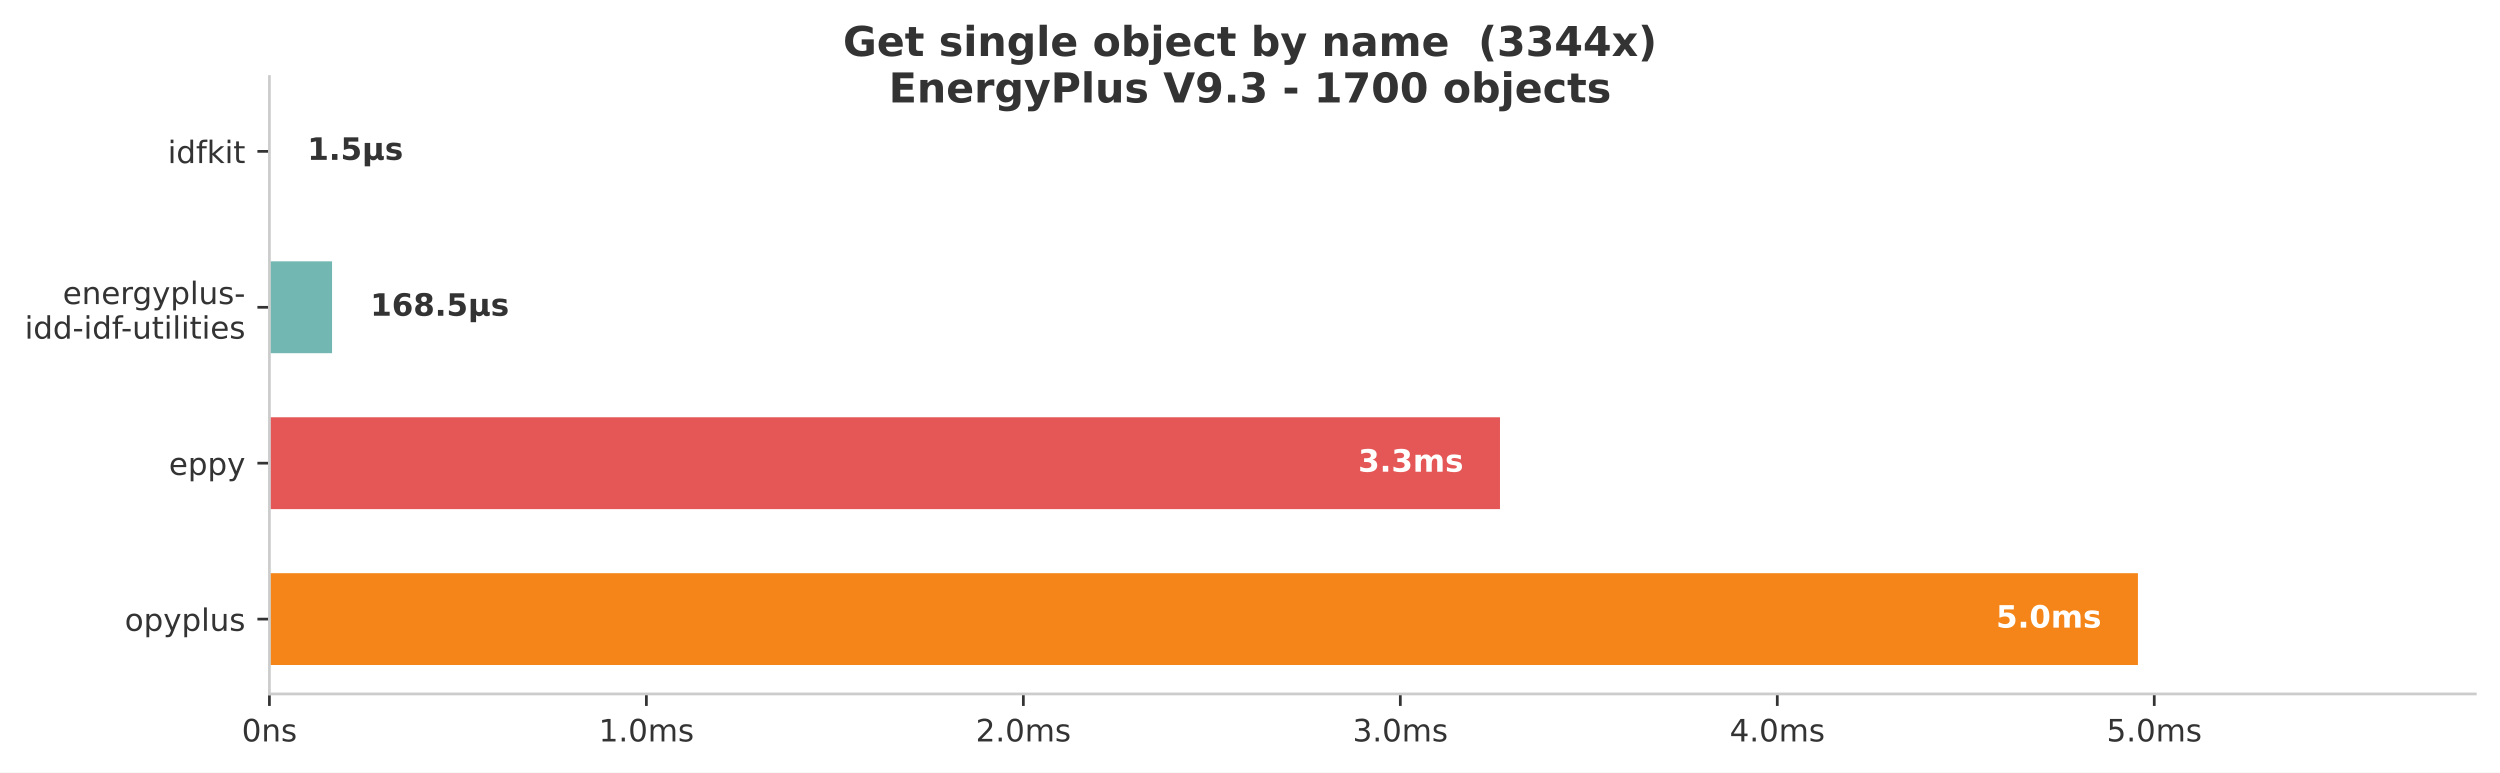
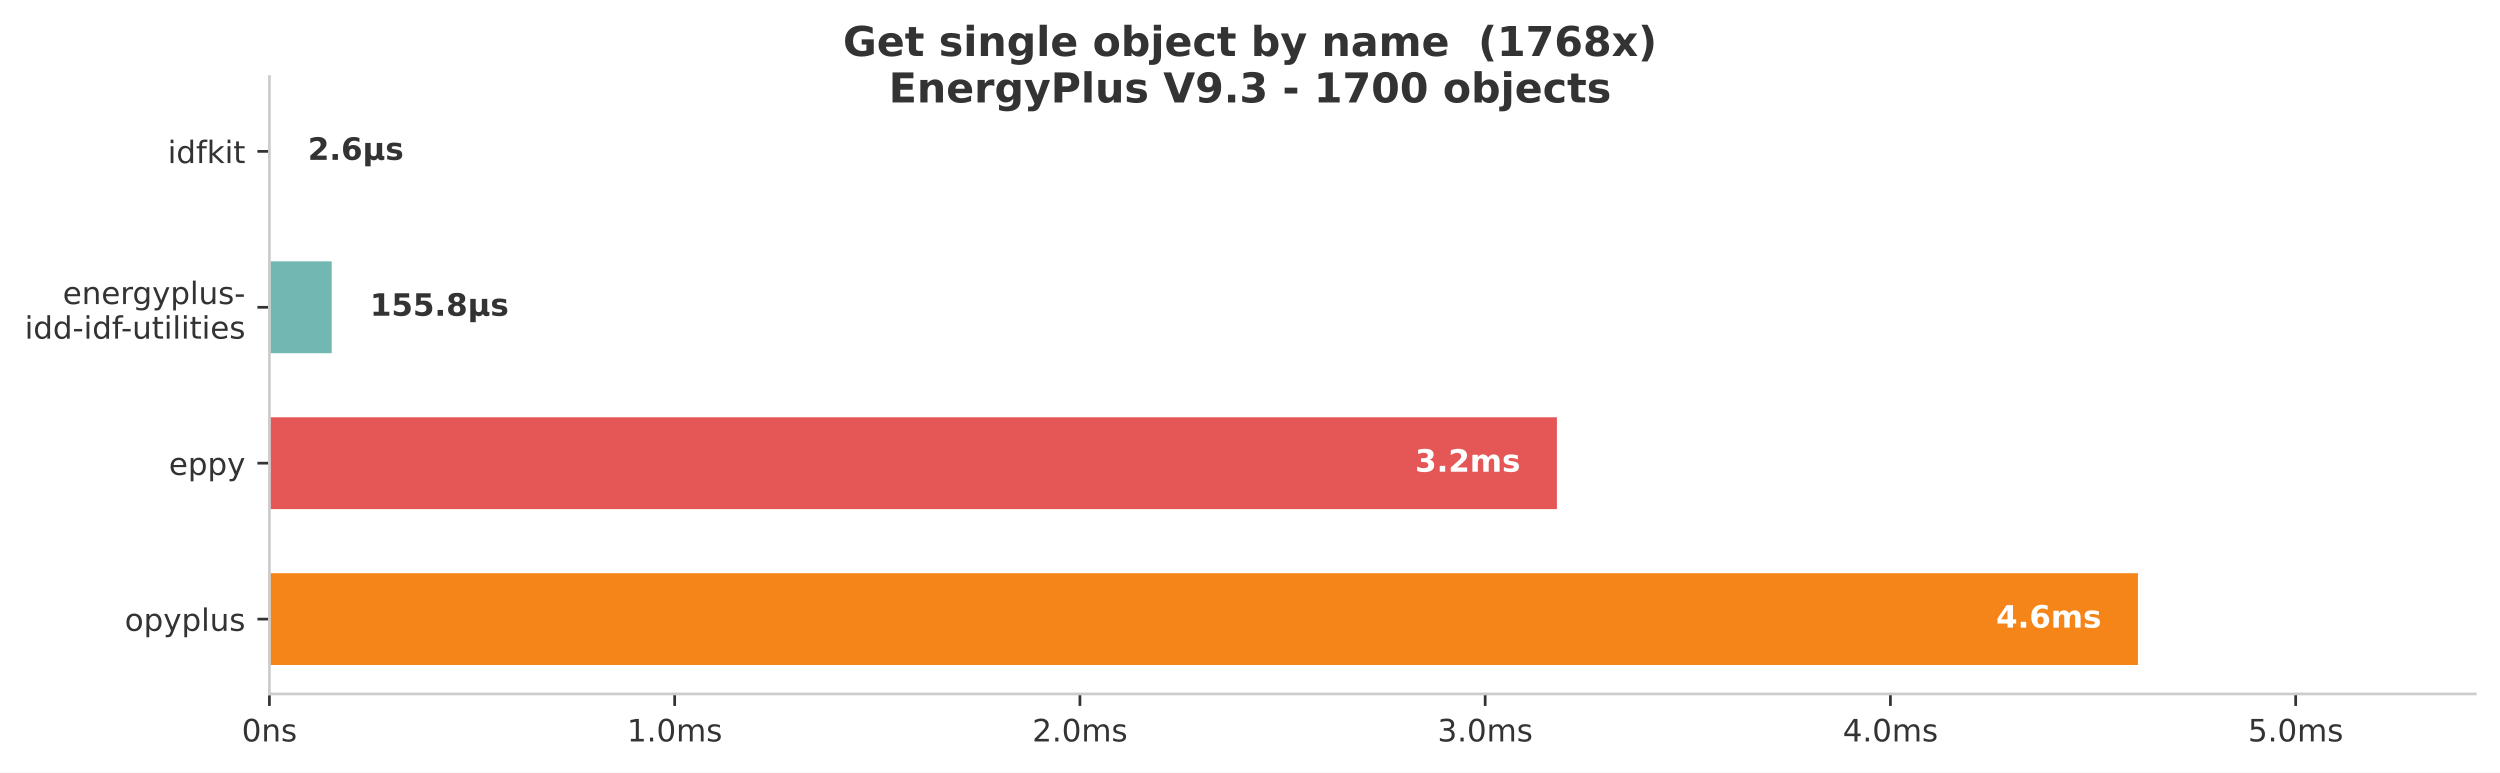
<svg xmlns="http://www.w3.org/2000/svg" xmlns:xlink="http://www.w3.org/1999/xlink" width="728.4pt" height="225.096pt" viewBox="0 0 728.4 225.096" version="1.1">
  <defs>
    <style type="text/css">*{stroke-linejoin: round; stroke-linecap: butt}</style>
  </defs>
  <g id="figure_1">
    <g id="patch_1">
      <path d="M 0 225.096 L 728.4 225.096 L 728.4 0 L 0 0 z " style="fill: #ffffff" />
    </g>
    <g id="axes_1">
      <g id="patch_2">
        <path d="M 78.497 202.185 L 721.2 202.185 L 721.2 22.296 L 78.497 22.296 z " style="fill: #ffffff" />
      </g>
      <g id="patch_3">
-         <path d="M 78.497 30.473 L 78.659 30.473 L 78.659 57.729 L 78.497 57.729 z " clip-path="url(#pf07f9a213c)" style="fill: #4c78a8; stroke: #ffffff; stroke-width: 0.5; stroke-linejoin: miter" />
+         <path d="M 78.497 30.473 L 78.805 30.473 L 78.805 57.729 L 78.497 57.729 z " clip-path="url(#pe0afb7c780)" style="fill: #4c78a8; stroke: #ffffff; stroke-width: 0.5; stroke-linejoin: miter" />
      </g>
      <g id="patch_4">
-         <path d="M 78.497 75.9 L 96.998 75.9 L 96.998 103.156 L 78.497 103.156 z " clip-path="url(#pf07f9a213c)" style="fill: #72b7b2; stroke: #ffffff; stroke-width: 0.5; stroke-linejoin: miter" />
+         <path d="M 78.497 75.9 L 96.896 75.9 L 96.896 103.156 L 78.497 103.156 z " clip-path="url(#pe0afb7c780)" style="fill: #72b7b2; stroke: #ffffff; stroke-width: 0.5; stroke-linejoin: miter" />
      </g>
      <g id="patch_5">
-         <path d="M 78.497 121.326 L 437.286 121.326 L 437.286 148.582 L 78.497 148.582 z " clip-path="url(#pf07f9a213c)" style="fill: #e45756; stroke: #ffffff; stroke-width: 0.5; stroke-linejoin: miter" />
+         <path d="M 78.497 121.326 L 453.876 121.326 L 453.876 148.582 L 78.497 148.582 z " clip-path="url(#pe0afb7c780)" style="fill: #e45756; stroke: #ffffff; stroke-width: 0.5; stroke-linejoin: miter" />
      </g>
      <g id="patch_6">
-         <path d="M 78.497 166.753 L 623.16 166.753 L 623.16 194.009 L 78.497 194.009 z " clip-path="url(#pf07f9a213c)" style="fill: #f58518; stroke: #ffffff; stroke-width: 0.5; stroke-linejoin: miter" />
+         <path d="M 78.497 166.753 L 623.16 166.753 L 623.16 194.009 L 78.497 194.009 z " clip-path="url(#pe0afb7c780)" style="fill: #f58518; stroke: #ffffff; stroke-width: 0.5; stroke-linejoin: miter" />
      </g>
      <g id="matplotlib.axis_1">
        <g id="xtick_1">
          <g id="line2d_1">
            <defs>
-               <path id="me1eda5e0d3" d="M 0 0 L 0 3.5 " style="stroke: #333333; stroke-width: 0.8" />
+               <path id="m27e5d0f680" d="M 0 0 L 0 3.5 " style="stroke: #333333; stroke-width: 0.8" />
            </defs>
            <g>
-               <use xlink:href="#me1eda5e0d3" x="78.497" y="202.185" style="fill: #333333; stroke: #333333; stroke-width: 0.8" />
+               <use xlink:href="#m27e5d0f680" x="78.497" y="202.185" style="fill: #333333; stroke: #333333; stroke-width: 0.8" />
            </g>
          </g>
          <g id="text_1">
            <g style="fill: #333333" transform="translate(70.43734 216.024) scale(0.09 -0.09)">
              <defs>
                <path id="DejaVuSans-30" d="M 2034 4250 Q 1547 4250 1301 3770 Q 1056 3291 1056 2328 Q 1056 1369 1301 889 Q 1547 409 2034 409 Q 2525 409 2770 889 Q 3016 1369 3016 2328 Q 3016 3291 2770 3770 Q 2525 4250 2034 4250 z M 2034 4750 Q 2819 4750 3233 4129 Q 3647 3509 3647 2328 Q 3647 1150 3233 529 Q 2819 -91 2034 -91 Q 1250 -91 836 529 Q 422 1150 422 2328 Q 422 3509 836 4129 Q 1250 4750 2034 4750 z " transform="scale(0.015625)" />
                <path id="DejaVuSans-6e" d="M 3513 2113 L 3513 0 L 2938 0 L 2938 2094 Q 2938 2591 2744 2837 Q 2550 3084 2163 3084 Q 1697 3084 1428 2787 Q 1159 2491 1159 1978 L 1159 0 L 581 0 L 581 3500 L 1159 3500 L 1159 2956 Q 1366 3272 1645 3428 Q 1925 3584 2291 3584 Q 2894 3584 3203 3211 Q 3513 2838 3513 2113 z " transform="scale(0.015625)" />
                <path id="DejaVuSans-73" d="M 2834 3397 L 2834 2853 Q 2591 2978 2328 3040 Q 2066 3103 1784 3103 Q 1356 3103 1142 2972 Q 928 2841 928 2578 Q 928 2378 1081 2264 Q 1234 2150 1697 2047 L 1894 2003 Q 2506 1872 2764 1633 Q 3022 1394 3022 966 Q 3022 478 2636 193 Q 2250 -91 1575 -91 Q 1294 -91 989 -36 Q 684 19 347 128 L 347 722 Q 666 556 975 473 Q 1284 391 1588 391 Q 1994 391 2212 530 Q 2431 669 2431 922 Q 2431 1156 2273 1281 Q 2116 1406 1581 1522 L 1381 1569 Q 847 1681 609 1914 Q 372 2147 372 2553 Q 372 3047 722 3315 Q 1072 3584 1716 3584 Q 2034 3584 2315 3537 Q 2597 3491 2834 3397 z " transform="scale(0.015625)" />
              </defs>
              <use xlink:href="#DejaVuSans-30" />
              <use xlink:href="#DejaVuSans-6e" transform="translate(63.62305 0)" />
              <use xlink:href="#DejaVuSans-73" transform="translate(127.002 0)" />
            </g>
          </g>
        </g>
        <g id="xtick_2">
          <g id="line2d_2">
            <g>
-               <use xlink:href="#me1eda5e0d3" x="188.33" y="202.185" style="fill: #333333; stroke: #333333; stroke-width: 0.8" />
+               <use xlink:href="#m27e5d0f680" x="196.571" y="202.185" style="fill: #333333; stroke: #333333; stroke-width: 0.8" />
            </g>
          </g>
          <g id="text_2">
-             <g style="fill: #333333" transform="translate(174.4464 216.024) scale(0.09 -0.09)">
+             <g style="fill: #333333" transform="translate(182.6868 216.024) scale(0.09 -0.09)">
              <defs>
                <path id="DejaVuSans-31" d="M 794 531 L 1825 531 L 1825 4091 L 703 3866 L 703 4441 L 1819 4666 L 2450 4666 L 2450 531 L 3481 531 L 3481 0 L 794 0 L 794 531 z " transform="scale(0.015625)" />
                <path id="DejaVuSans-2e" d="M 684 794 L 1344 794 L 1344 0 L 684 0 L 684 794 z " transform="scale(0.015625)" />
                <path id="DejaVuSans-6d" d="M 3328 2828 Q 3544 3216 3844 3400 Q 4144 3584 4550 3584 Q 5097 3584 5394 3201 Q 5691 2819 5691 2113 L 5691 0 L 5113 0 L 5113 2094 Q 5113 2597 4934 2840 Q 4756 3084 4391 3084 Q 3944 3084 3684 2787 Q 3425 2491 3425 1978 L 3425 0 L 2847 0 L 2847 2094 Q 2847 2600 2669 2842 Q 2491 3084 2119 3084 Q 1678 3084 1418 2786 Q 1159 2488 1159 1978 L 1159 0 L 581 0 L 581 3500 L 1159 3500 L 1159 2956 Q 1356 3278 1631 3431 Q 1906 3584 2284 3584 Q 2666 3584 2933 3390 Q 3200 3197 3328 2828 z " transform="scale(0.015625)" />
              </defs>
              <use xlink:href="#DejaVuSans-31" />
              <use xlink:href="#DejaVuSans-2e" transform="translate(63.62305 0)" />
              <use xlink:href="#DejaVuSans-30" transform="translate(95.41016 0)" />
              <use xlink:href="#DejaVuSans-6d" transform="translate(159.0332 0)" />
              <use xlink:href="#DejaVuSans-73" transform="translate(256.4453 0)" />
            </g>
          </g>
        </g>
        <g id="xtick_3">
          <g id="line2d_3">
            <g>
-               <use xlink:href="#me1eda5e0d3" x="298.164" y="202.185" style="fill: #333333; stroke: #333333; stroke-width: 0.8" />
+               <use xlink:href="#m27e5d0f680" x="314.645" y="202.185" style="fill: #333333; stroke: #333333; stroke-width: 0.8" />
            </g>
          </g>
          <g id="text_3">
-             <g style="fill: #333333" transform="translate(284.2801 216.024) scale(0.09 -0.09)">
+             <g style="fill: #333333" transform="translate(300.7609 216.024) scale(0.09 -0.09)">
              <defs>
                <path id="DejaVuSans-32" d="M 1228 531 L 3431 531 L 3431 0 L 469 0 L 469 531 Q 828 903 1448 1529 Q 2069 2156 2228 2338 Q 2531 2678 2651 2914 Q 2772 3150 2772 3378 Q 2772 3750 2511 3984 Q 2250 4219 1831 4219 Q 1534 4219 1204 4116 Q 875 4013 500 3803 L 500 4441 Q 881 4594 1212 4672 Q 1544 4750 1819 4750 Q 2544 4750 2975 4387 Q 3406 4025 3406 3419 Q 3406 3131 3298 2873 Q 3191 2616 2906 2266 Q 2828 2175 2409 1742 Q 1991 1309 1228 531 z " transform="scale(0.015625)" />
              </defs>
              <use xlink:href="#DejaVuSans-32" />
              <use xlink:href="#DejaVuSans-2e" transform="translate(63.62305 0)" />
              <use xlink:href="#DejaVuSans-30" transform="translate(95.41016 0)" />
              <use xlink:href="#DejaVuSans-6d" transform="translate(159.0332 0)" />
              <use xlink:href="#DejaVuSans-73" transform="translate(256.4453 0)" />
            </g>
          </g>
        </g>
        <g id="xtick_4">
          <g id="line2d_4">
            <g>
-               <use xlink:href="#me1eda5e0d3" x="407.998" y="202.185" style="fill: #333333; stroke: #333333; stroke-width: 0.8" />
+               <use xlink:href="#m27e5d0f680" x="432.719" y="202.185" style="fill: #333333; stroke: #333333; stroke-width: 0.8" />
            </g>
          </g>
          <g id="text_4">
-             <g style="fill: #333333" transform="translate(394.1138 216.024) scale(0.09 -0.09)">
+             <g style="fill: #333333" transform="translate(418.835 216.024) scale(0.09 -0.09)">
              <defs>
                <path id="DejaVuSans-33" d="M 2597 2516 Q 3050 2419 3304 2112 Q 3559 1806 3559 1356 Q 3559 666 3084 287 Q 2609 -91 1734 -91 Q 1441 -91 1130 -33 Q 819 25 488 141 L 488 750 Q 750 597 1062 519 Q 1375 441 1716 441 Q 2309 441 2620 675 Q 2931 909 2931 1356 Q 2931 1769 2642 2001 Q 2353 2234 1838 2234 L 1294 2234 L 1294 2753 L 1863 2753 Q 2328 2753 2575 2939 Q 2822 3125 2822 3475 Q 2822 3834 2567 4026 Q 2313 4219 1838 4219 Q 1578 4219 1281 4162 Q 984 4106 628 3988 L 628 4550 Q 988 4650 1302 4700 Q 1616 4750 1894 4750 Q 2613 4750 3031 4423 Q 3450 4097 3450 3541 Q 3450 3153 3228 2886 Q 3006 2619 2597 2516 z " transform="scale(0.015625)" />
              </defs>
              <use xlink:href="#DejaVuSans-33" />
              <use xlink:href="#DejaVuSans-2e" transform="translate(63.62305 0)" />
              <use xlink:href="#DejaVuSans-30" transform="translate(95.41016 0)" />
              <use xlink:href="#DejaVuSans-6d" transform="translate(159.0332 0)" />
              <use xlink:href="#DejaVuSans-73" transform="translate(256.4453 0)" />
            </g>
          </g>
        </g>
        <g id="xtick_5">
          <g id="line2d_5">
            <g>
-               <use xlink:href="#me1eda5e0d3" x="517.831" y="202.185" style="fill: #333333; stroke: #333333; stroke-width: 0.8" />
+               <use xlink:href="#m27e5d0f680" x="550.793" y="202.185" style="fill: #333333; stroke: #333333; stroke-width: 0.8" />
            </g>
          </g>
          <g id="text_5">
-             <g style="fill: #333333" transform="translate(503.9475 216.024) scale(0.09 -0.09)">
+             <g style="fill: #333333" transform="translate(536.9091 216.024) scale(0.09 -0.09)">
              <defs>
                <path id="DejaVuSans-34" d="M 2419 4116 L 825 1625 L 2419 1625 L 2419 4116 z M 2253 4666 L 3047 4666 L 3047 1625 L 3713 1625 L 3713 1100 L 3047 1100 L 3047 0 L 2419 0 L 2419 1100 L 313 1100 L 313 1709 L 2253 4666 z " transform="scale(0.015625)" />
              </defs>
              <use xlink:href="#DejaVuSans-34" />
              <use xlink:href="#DejaVuSans-2e" transform="translate(63.62305 0)" />
              <use xlink:href="#DejaVuSans-30" transform="translate(95.41016 0)" />
              <use xlink:href="#DejaVuSans-6d" transform="translate(159.0332 0)" />
              <use xlink:href="#DejaVuSans-73" transform="translate(256.4453 0)" />
            </g>
          </g>
        </g>
        <g id="xtick_6">
          <g id="line2d_6">
            <g>
-               <use xlink:href="#me1eda5e0d3" x="627.665" y="202.185" style="fill: #333333; stroke: #333333; stroke-width: 0.8" />
+               <use xlink:href="#m27e5d0f680" x="668.867" y="202.185" style="fill: #333333; stroke: #333333; stroke-width: 0.8" />
            </g>
          </g>
          <g id="text_6">
-             <g style="fill: #333333" transform="translate(613.7812 216.024) scale(0.09 -0.09)">
+             <g style="fill: #333333" transform="translate(654.9833 216.024) scale(0.09 -0.09)">
              <defs>
                <path id="DejaVuSans-35" d="M 691 4666 L 3169 4666 L 3169 4134 L 1269 4134 L 1269 2991 Q 1406 3038 1543 3061 Q 1681 3084 1819 3084 Q 2600 3084 3056 2656 Q 3513 2228 3513 1497 Q 3513 744 3044 326 Q 2575 -91 1722 -91 Q 1428 -91 1123 -41 Q 819 9 494 109 L 494 744 Q 775 591 1075 516 Q 1375 441 1709 441 Q 2250 441 2565 725 Q 2881 1009 2881 1497 Q 2881 1984 2565 2268 Q 2250 2553 1709 2553 Q 1456 2553 1204 2497 Q 953 2441 691 2322 L 691 4666 z " transform="scale(0.015625)" />
              </defs>
              <use xlink:href="#DejaVuSans-35" />
              <use xlink:href="#DejaVuSans-2e" transform="translate(63.62305 0)" />
              <use xlink:href="#DejaVuSans-30" transform="translate(95.41016 0)" />
              <use xlink:href="#DejaVuSans-6d" transform="translate(159.0332 0)" />
              <use xlink:href="#DejaVuSans-73" transform="translate(256.4453 0)" />
            </g>
          </g>
        </g>
      </g>
      <g id="matplotlib.axis_2">
        <g id="ytick_1">
          <g id="line2d_7">
            <defs>
-               <path id="mcfb2923c1f" d="M 0 0 L -3.5 0 " style="stroke: #333333; stroke-width: 0.8" />
+               <path id="m1a492f5da2" d="M 0 0 L -3.5 0 " style="stroke: #333333; stroke-width: 0.8" />
            </defs>
            <g>
-               <use xlink:href="#mcfb2923c1f" x="78.497" y="44.101" style="fill: #333333; stroke: #333333; stroke-width: 0.8" />
+               <use xlink:href="#m1a492f5da2" x="78.497" y="44.101" style="fill: #333333; stroke: #333333; stroke-width: 0.8" />
            </g>
          </g>
          <g id="text_7">
            <g style="fill: #333333" transform="translate(48.87422 47.52029) scale(0.09 -0.09)">
              <defs>
                <path id="DejaVuSans-69" d="M 603 3500 L 1178 3500 L 1178 0 L 603 0 L 603 3500 z M 603 4863 L 1178 4863 L 1178 4134 L 603 4134 L 603 4863 z " transform="scale(0.015625)" />
                <path id="DejaVuSans-64" d="M 2906 2969 L 2906 4863 L 3481 4863 L 3481 0 L 2906 0 L 2906 525 Q 2725 213 2448 61 Q 2172 -91 1784 -91 Q 1150 -91 751 415 Q 353 922 353 1747 Q 353 2572 751 3078 Q 1150 3584 1784 3584 Q 2172 3584 2448 3432 Q 2725 3281 2906 2969 z M 947 1747 Q 947 1113 1208 752 Q 1469 391 1925 391 Q 2381 391 2643 752 Q 2906 1113 2906 1747 Q 2906 2381 2643 2742 Q 2381 3103 1925 3103 Q 1469 3103 1208 2742 Q 947 2381 947 1747 z " transform="scale(0.015625)" />
                <path id="DejaVuSans-66" d="M 2375 4863 L 2375 4384 L 1825 4384 Q 1516 4384 1395 4259 Q 1275 4134 1275 3809 L 1275 3500 L 2222 3500 L 2222 3053 L 1275 3053 L 1275 0 L 697 0 L 697 3053 L 147 3053 L 147 3500 L 697 3500 L 697 3744 Q 697 4328 969 4595 Q 1241 4863 1831 4863 L 2375 4863 z " transform="scale(0.015625)" />
                <path id="DejaVuSans-6b" d="M 581 4863 L 1159 4863 L 1159 1991 L 2875 3500 L 3609 3500 L 1753 1863 L 3688 0 L 2938 0 L 1159 1709 L 1159 0 L 581 0 L 581 4863 z " transform="scale(0.015625)" />
                <path id="DejaVuSans-74" d="M 1172 4494 L 1172 3500 L 2356 3500 L 2356 3053 L 1172 3053 L 1172 1153 Q 1172 725 1289 603 Q 1406 481 1766 481 L 2356 481 L 2356 0 L 1766 0 Q 1100 0 847 248 Q 594 497 594 1153 L 594 3053 L 172 3053 L 172 3500 L 594 3500 L 594 4494 L 1172 4494 z " transform="scale(0.015625)" />
              </defs>
              <use xlink:href="#DejaVuSans-69" />
              <use xlink:href="#DejaVuSans-64" transform="translate(27.7832 0)" />
              <use xlink:href="#DejaVuSans-66" transform="translate(91.25977 0)" />
              <use xlink:href="#DejaVuSans-6b" transform="translate(126.4648 0)" />
              <use xlink:href="#DejaVuSans-69" transform="translate(184.375 0)" />
              <use xlink:href="#DejaVuSans-74" transform="translate(212.1582 0)" />
            </g>
          </g>
        </g>
        <g id="ytick_2">
          <g id="line2d_8">
            <g>
-               <use xlink:href="#mcfb2923c1f" x="78.497" y="89.528" style="fill: #333333; stroke: #333333; stroke-width: 0.8" />
+               <use xlink:href="#m1a492f5da2" x="78.497" y="89.528" style="fill: #333333; stroke: #333333; stroke-width: 0.8" />
            </g>
          </g>
          <g id="text_8">
            <g style="fill: #333333" transform="translate(18.28125 88.5917) scale(0.09 -0.09)">
              <defs>
                <path id="DejaVuSans-65" d="M 3597 1894 L 3597 1613 L 953 1613 Q 991 1019 1311 708 Q 1631 397 2203 397 Q 2534 397 2845 478 Q 3156 559 3463 722 L 3463 178 Q 3153 47 2828 -22 Q 2503 -91 2169 -91 Q 1331 -91 842 396 Q 353 884 353 1716 Q 353 2575 817 3079 Q 1281 3584 2069 3584 Q 2775 3584 3186 3129 Q 3597 2675 3597 1894 z M 3022 2063 Q 3016 2534 2758 2815 Q 2500 3097 2075 3097 Q 1594 3097 1305 2825 Q 1016 2553 972 2059 L 3022 2063 z " transform="scale(0.015625)" />
                <path id="DejaVuSans-72" d="M 2631 2963 Q 2534 3019 2420 3045 Q 2306 3072 2169 3072 Q 1681 3072 1420 2755 Q 1159 2438 1159 1844 L 1159 0 L 581 0 L 581 3500 L 1159 3500 L 1159 2956 Q 1341 3275 1631 3429 Q 1922 3584 2338 3584 Q 2397 3584 2469 3576 Q 2541 3569 2628 3553 L 2631 2963 z " transform="scale(0.015625)" />
                <path id="DejaVuSans-67" d="M 2906 1791 Q 2906 2416 2648 2759 Q 2391 3103 1925 3103 Q 1463 3103 1205 2759 Q 947 2416 947 1791 Q 947 1169 1205 825 Q 1463 481 1925 481 Q 2391 481 2648 825 Q 2906 1169 2906 1791 z M 3481 434 Q 3481 -459 3084 -895 Q 2688 -1331 1869 -1331 Q 1566 -1331 1297 -1286 Q 1028 -1241 775 -1147 L 775 -588 Q 1028 -725 1275 -790 Q 1522 -856 1778 -856 Q 2344 -856 2625 -561 Q 2906 -266 2906 331 L 2906 616 Q 2728 306 2450 153 Q 2172 0 1784 0 Q 1141 0 747 490 Q 353 981 353 1791 Q 353 2603 747 3093 Q 1141 3584 1784 3584 Q 2172 3584 2450 3431 Q 2728 3278 2906 2969 L 2906 3500 L 3481 3500 L 3481 434 z " transform="scale(0.015625)" />
                <path id="DejaVuSans-79" d="M 2059 -325 Q 1816 -950 1584 -1140 Q 1353 -1331 966 -1331 L 506 -1331 L 506 -850 L 844 -850 Q 1081 -850 1212 -737 Q 1344 -625 1503 -206 L 1606 56 L 191 3500 L 800 3500 L 1894 763 L 2988 3500 L 3597 3500 L 2059 -325 z " transform="scale(0.015625)" />
                <path id="DejaVuSans-70" d="M 1159 525 L 1159 -1331 L 581 -1331 L 581 3500 L 1159 3500 L 1159 2969 Q 1341 3281 1617 3432 Q 1894 3584 2278 3584 Q 2916 3584 3314 3078 Q 3713 2572 3713 1747 Q 3713 922 3314 415 Q 2916 -91 2278 -91 Q 1894 -91 1617 61 Q 1341 213 1159 525 z M 3116 1747 Q 3116 2381 2855 2742 Q 2594 3103 2138 3103 Q 1681 3103 1420 2742 Q 1159 2381 1159 1747 Q 1159 1113 1420 752 Q 1681 391 2138 391 Q 2594 391 2855 752 Q 3116 1113 3116 1747 z " transform="scale(0.015625)" />
                <path id="DejaVuSans-6c" d="M 603 4863 L 1178 4863 L 1178 0 L 603 0 L 603 4863 z " transform="scale(0.015625)" />
                <path id="DejaVuSans-75" d="M 544 1381 L 544 3500 L 1119 3500 L 1119 1403 Q 1119 906 1312 657 Q 1506 409 1894 409 Q 2359 409 2629 706 Q 2900 1003 2900 1516 L 2900 3500 L 3475 3500 L 3475 0 L 2900 0 L 2900 538 Q 2691 219 2414 64 Q 2138 -91 1772 -91 Q 1169 -91 856 284 Q 544 659 544 1381 z M 1991 3584 L 1991 3584 z " transform="scale(0.015625)" />
                <path id="DejaVuSans-2d" d="M 313 2009 L 1997 2009 L 1997 1497 L 313 1497 L 313 2009 z " transform="scale(0.015625)" />
              </defs>
              <use xlink:href="#DejaVuSans-65" />
              <use xlink:href="#DejaVuSans-6e" transform="translate(61.52344 0)" />
              <use xlink:href="#DejaVuSans-65" transform="translate(124.9023 0)" />
              <use xlink:href="#DejaVuSans-72" transform="translate(186.4258 0)" />
              <use xlink:href="#DejaVuSans-67" transform="translate(225.7891 0)" />
              <use xlink:href="#DejaVuSans-79" transform="translate(289.2656 0)" />
              <use xlink:href="#DejaVuSans-70" transform="translate(348.4453 0)" />
              <use xlink:href="#DejaVuSans-6c" transform="translate(411.9219 0)" />
              <use xlink:href="#DejaVuSans-75" transform="translate(439.7051 0)" />
              <use xlink:href="#DejaVuSans-73" transform="translate(503.084 0)" />
              <use xlink:href="#DejaVuSans-2d" transform="translate(555.1836 0)" />
            </g>
            <g style="fill: #333333" transform="translate(7.2 98.66973) scale(0.09 -0.09)">
              <use xlink:href="#DejaVuSans-69" />
              <use xlink:href="#DejaVuSans-64" transform="translate(27.7832 0)" />
              <use xlink:href="#DejaVuSans-64" transform="translate(91.25977 0)" />
              <use xlink:href="#DejaVuSans-2d" transform="translate(154.7363 0)" />
              <use xlink:href="#DejaVuSans-69" transform="translate(190.8203 0)" />
              <use xlink:href="#DejaVuSans-64" transform="translate(218.6035 0)" />
              <use xlink:href="#DejaVuSans-66" transform="translate(282.0801 0)" />
              <use xlink:href="#DejaVuSans-2d" transform="translate(311.7852 0)" />
              <use xlink:href="#DejaVuSans-75" transform="translate(347.8691 0)" />
              <use xlink:href="#DejaVuSans-74" transform="translate(411.248 0)" />
              <use xlink:href="#DejaVuSans-69" transform="translate(450.457 0)" />
              <use xlink:href="#DejaVuSans-6c" transform="translate(478.2402 0)" />
              <use xlink:href="#DejaVuSans-69" transform="translate(506.0234 0)" />
              <use xlink:href="#DejaVuSans-74" transform="translate(533.8066 0)" />
              <use xlink:href="#DejaVuSans-69" transform="translate(573.0156 0)" />
              <use xlink:href="#DejaVuSans-65" transform="translate(600.7988 0)" />
              <use xlink:href="#DejaVuSans-73" transform="translate(662.3223 0)" />
            </g>
          </g>
        </g>
        <g id="ytick_3">
          <g id="line2d_9">
            <g>
-               <use xlink:href="#mcfb2923c1f" x="78.497" y="134.954" style="fill: #333333; stroke: #333333; stroke-width: 0.8" />
+               <use xlink:href="#m1a492f5da2" x="78.497" y="134.954" style="fill: #333333; stroke: #333333; stroke-width: 0.8" />
            </g>
          </g>
          <g id="text_9">
            <g style="fill: #333333" transform="translate(49.20469 138.3734) scale(0.09 -0.09)">
              <use xlink:href="#DejaVuSans-65" />
              <use xlink:href="#DejaVuSans-70" transform="translate(61.52344 0)" />
              <use xlink:href="#DejaVuSans-70" transform="translate(125 0)" />
              <use xlink:href="#DejaVuSans-79" transform="translate(188.4766 0)" />
            </g>
          </g>
        </g>
        <g id="ytick_4">
          <g id="line2d_10">
            <g>
-               <use xlink:href="#mcfb2923c1f" x="78.497" y="180.381" style="fill: #333333; stroke: #333333; stroke-width: 0.8" />
+               <use xlink:href="#m1a492f5da2" x="78.497" y="180.381" style="fill: #333333; stroke: #333333; stroke-width: 0.8" />
            </g>
          </g>
          <g id="text_10">
            <g style="fill: #333333" transform="translate(36.34313 183.8) scale(0.09 -0.09)">
              <defs>
                <path id="DejaVuSans-6f" d="M 1959 3097 Q 1497 3097 1228 2736 Q 959 2375 959 1747 Q 959 1119 1226 758 Q 1494 397 1959 397 Q 2419 397 2687 759 Q 2956 1122 2956 1747 Q 2956 2369 2687 2733 Q 2419 3097 1959 3097 z M 1959 3584 Q 2709 3584 3137 3096 Q 3566 2609 3566 1747 Q 3566 888 3137 398 Q 2709 -91 1959 -91 Q 1206 -91 779 398 Q 353 888 353 1747 Q 353 2609 779 3096 Q 1206 3584 1959 3584 z " transform="scale(0.015625)" />
              </defs>
              <use xlink:href="#DejaVuSans-6f" />
              <use xlink:href="#DejaVuSans-70" transform="translate(61.18164 0)" />
              <use xlink:href="#DejaVuSans-79" transform="translate(124.6582 0)" />
              <use xlink:href="#DejaVuSans-70" transform="translate(183.8379 0)" />
              <use xlink:href="#DejaVuSans-6c" transform="translate(247.3145 0)" />
              <use xlink:href="#DejaVuSans-75" transform="translate(275.0977 0)" />
              <use xlink:href="#DejaVuSans-73" transform="translate(338.4766 0)" />
            </g>
          </g>
        </g>
      </g>
      <g id="patch_7">
        <path d="M 78.497 202.185 L 78.497 22.296 " style="fill: none; stroke: #cccccc; stroke-width: 0.8; stroke-linejoin: miter; stroke-linecap: square" />
      </g>
      <g id="patch_8">
        <path d="M 78.497 202.185 L 721.2 202.185 " style="fill: none; stroke: #cccccc; stroke-width: 0.8; stroke-linejoin: miter; stroke-linecap: square" />
      </g>
      <g id="text_11">
-         <g style="fill: #333333" transform="translate(89.55272 46.57459) scale(0.09 -0.09)">
+         <g style="fill: #333333" transform="translate(89.69789 46.57459) scale(0.09 -0.09)">
          <defs>
-             <path id="DejaVuSans-Bold-31" d="M 750 831 L 1813 831 L 1813 3847 L 722 3622 L 722 4441 L 1806 4666 L 2950 4666 L 2950 831 L 4013 831 L 4013 0 L 750 0 L 750 831 z " transform="scale(0.015625)" />
+             <path id="DejaVuSans-Bold-32" d="M 1844 884 L 3897 884 L 3897 0 L 506 0 L 506 884 L 2209 2388 Q 2438 2594 2547 2791 Q 2656 2988 2656 3200 Q 2656 3528 2436 3728 Q 2216 3928 1850 3928 Q 1569 3928 1234 3808 Q 900 3688 519 3450 L 519 4475 Q 925 4609 1322 4679 Q 1719 4750 2100 4750 Q 2938 4750 3402 4381 Q 3866 4013 3866 3353 Q 3866 2972 3669 2642 Q 3472 2313 2841 1759 L 1844 884 z " transform="scale(0.015625)" />
            <path id="DejaVuSans-Bold-2e" d="M 653 1209 L 1778 1209 L 1778 0 L 653 0 L 653 1209 z " transform="scale(0.015625)" />
-             <path id="DejaVuSans-Bold-35" d="M 678 4666 L 3669 4666 L 3669 3781 L 1638 3781 L 1638 3059 Q 1775 3097 1914 3117 Q 2053 3138 2203 3138 Q 3056 3138 3531 2711 Q 4006 2284 4006 1522 Q 4006 766 3489 337 Q 2972 -91 2053 -91 Q 1656 -91 1267 -14 Q 878 63 494 219 L 494 1166 Q 875 947 1217 837 Q 1559 728 1863 728 Q 2300 728 2551 942 Q 2803 1156 2803 1522 Q 2803 1891 2551 2103 Q 2300 2316 1863 2316 Q 1603 2316 1309 2248 Q 1016 2181 678 2041 L 678 4666 z " transform="scale(0.015625)" />
+             <path id="DejaVuSans-Bold-36" d="M 2316 2303 Q 2000 2303 1842 2098 Q 1684 1894 1684 1484 Q 1684 1075 1842 870 Q 2000 666 2316 666 Q 2634 666 2792 870 Q 2950 1075 2950 1484 Q 2950 1894 2792 2098 Q 2634 2303 2316 2303 z M 3803 4544 L 3803 3681 Q 3506 3822 3243 3889 Q 2981 3956 2731 3956 Q 2194 3956 1894 3657 Q 1594 3359 1544 2772 Q 1750 2925 1990 3001 Q 2231 3078 2516 3078 Q 3231 3078 3670 2659 Q 4109 2241 4109 1563 Q 4109 813 3618 361 Q 3128 -91 2303 -91 Q 1394 -91 895 523 Q 397 1138 397 2266 Q 397 3422 980 4083 Q 1563 4744 2578 4744 Q 2900 4744 3203 4694 Q 3506 4644 3803 4544 z " transform="scale(0.015625)" />
            <path id="DejaVuSans-Bold-b5" d="M 544 -1338 L 544 3500 L 1672 3500 L 1672 1466 Q 1672 1103 1828 926 Q 1984 750 2303 750 Q 2625 750 2781 926 Q 2938 1103 2938 1466 L 2938 3500 L 4063 3500 L 4063 1159 Q 4063 938 4114 850 Q 4166 763 4288 763 Q 4344 763 4395 778 Q 4447 794 4506 831 L 4506 50 Q 4341 -22 4195 -56 Q 4050 -91 3909 -91 Q 3631 -91 3454 26 Q 3278 144 3169 403 Q 3022 156 2811 32 Q 2600 -91 2322 -91 Q 2091 -91 1928 -17 Q 1766 56 1672 206 L 1672 -1338 L 544 -1338 z " transform="scale(0.015625)" />
            <path id="DejaVuSans-Bold-73" d="M 3272 3391 L 3272 2541 Q 2913 2691 2578 2766 Q 2244 2841 1947 2841 Q 1628 2841 1473 2761 Q 1319 2681 1319 2516 Q 1319 2381 1436 2309 Q 1553 2238 1856 2203 L 2053 2175 Q 2913 2066 3209 1816 Q 3506 1566 3506 1031 Q 3506 472 3093 190 Q 2681 -91 1863 -91 Q 1516 -91 1145 -36 Q 775 19 384 128 L 384 978 Q 719 816 1070 734 Q 1422 653 1784 653 Q 2113 653 2278 743 Q 2444 834 2444 1013 Q 2444 1163 2330 1236 Q 2216 1309 1875 1350 L 1678 1375 Q 931 1469 631 1722 Q 331 1975 331 2491 Q 331 3047 712 3315 Q 1094 3584 1881 3584 Q 2191 3584 2531 3537 Q 2872 3491 3272 3391 z " transform="scale(0.015625)" />
          </defs>
-           <use xlink:href="#DejaVuSans-Bold-31" />
+           <use xlink:href="#DejaVuSans-Bold-32" />
          <use xlink:href="#DejaVuSans-Bold-2e" transform="translate(69.58008 0)" />
-           <use xlink:href="#DejaVuSans-Bold-35" transform="translate(107.5684 0)" />
+           <use xlink:href="#DejaVuSans-Bold-36" transform="translate(107.5684 0)" />
          <use xlink:href="#DejaVuSans-Bold-b5" transform="translate(177.1484 0)" />
          <use xlink:href="#DejaVuSans-Bold-73" transform="translate(250.7324 0)" />
        </g>
      </g>
      <g id="text_12">
-         <g style="fill: #333333" transform="translate(107.8915 92.00115) scale(0.09 -0.09)">
+         <g style="fill: #333333" transform="translate(107.7893 92.00115) scale(0.09 -0.09)">
          <defs>
-             <path id="DejaVuSans-Bold-36" d="M 2316 2303 Q 2000 2303 1842 2098 Q 1684 1894 1684 1484 Q 1684 1075 1842 870 Q 2000 666 2316 666 Q 2634 666 2792 870 Q 2950 1075 2950 1484 Q 2950 1894 2792 2098 Q 2634 2303 2316 2303 z M 3803 4544 L 3803 3681 Q 3506 3822 3243 3889 Q 2981 3956 2731 3956 Q 2194 3956 1894 3657 Q 1594 3359 1544 2772 Q 1750 2925 1990 3001 Q 2231 3078 2516 3078 Q 3231 3078 3670 2659 Q 4109 2241 4109 1563 Q 4109 813 3618 361 Q 3128 -91 2303 -91 Q 1394 -91 895 523 Q 397 1138 397 2266 Q 397 3422 980 4083 Q 1563 4744 2578 4744 Q 2900 4744 3203 4694 Q 3506 4644 3803 4544 z " transform="scale(0.015625)" />
+             <path id="DejaVuSans-Bold-31" d="M 750 831 L 1813 831 L 1813 3847 L 722 3622 L 722 4441 L 1806 4666 L 2950 4666 L 2950 831 L 4013 831 L 4013 0 L 750 0 L 750 831 z " transform="scale(0.015625)" />
+             <path id="DejaVuSans-Bold-35" d="M 678 4666 L 3669 4666 L 3669 3781 L 1638 3781 L 1638 3059 Q 1775 3097 1914 3117 Q 2053 3138 2203 3138 Q 3056 3138 3531 2711 Q 4006 2284 4006 1522 Q 4006 766 3489 337 Q 2972 -91 2053 -91 Q 1656 -91 1267 -14 Q 878 63 494 219 L 494 1166 Q 875 947 1217 837 Q 1559 728 1863 728 Q 2300 728 2551 942 Q 2803 1156 2803 1522 Q 2803 1891 2551 2103 Q 2300 2316 1863 2316 Q 1603 2316 1309 2248 Q 1016 2181 678 2041 L 678 4666 z " transform="scale(0.015625)" />
            <path id="DejaVuSans-Bold-38" d="M 2228 2088 Q 1891 2088 1709 1903 Q 1528 1719 1528 1375 Q 1528 1031 1709 848 Q 1891 666 2228 666 Q 2563 666 2741 848 Q 2919 1031 2919 1375 Q 2919 1722 2741 1905 Q 2563 2088 2228 2088 z M 1350 2484 Q 925 2613 709 2878 Q 494 3144 494 3541 Q 494 4131 934 4440 Q 1375 4750 2228 4750 Q 3075 4750 3515 4442 Q 3956 4134 3956 3541 Q 3956 3144 3739 2878 Q 3522 2613 3097 2484 Q 3572 2353 3814 2058 Q 4056 1763 4056 1313 Q 4056 619 3595 264 Q 3134 -91 2228 -91 Q 1319 -91 855 264 Q 391 619 391 1313 Q 391 1763 633 2058 Q 875 2353 1350 2484 z M 1631 3419 Q 1631 3141 1786 2991 Q 1941 2841 2228 2841 Q 2509 2841 2662 2991 Q 2816 3141 2816 3419 Q 2816 3697 2662 3845 Q 2509 3994 2228 3994 Q 1941 3994 1786 3844 Q 1631 3694 1631 3419 z " transform="scale(0.015625)" />
          </defs>
          <use xlink:href="#DejaVuSans-Bold-31" />
-           <use xlink:href="#DejaVuSans-Bold-36" transform="translate(69.58008 0)" />
-           <use xlink:href="#DejaVuSans-Bold-38" transform="translate(139.1602 0)" />
+           <use xlink:href="#DejaVuSans-Bold-35" transform="translate(69.58008 0)" />
+           <use xlink:href="#DejaVuSans-Bold-35" transform="translate(139.1602 0)" />
          <use xlink:href="#DejaVuSans-Bold-2e" transform="translate(208.7402 0)" />
-           <use xlink:href="#DejaVuSans-Bold-35" transform="translate(246.7285 0)" />
+           <use xlink:href="#DejaVuSans-Bold-38" transform="translate(246.7285 0)" />
          <use xlink:href="#DejaVuSans-Bold-b5" transform="translate(316.3086 0)" />
          <use xlink:href="#DejaVuSans-Bold-73" transform="translate(389.8926 0)" />
        </g>
      </g>
      <g id="text_13">
-         <g style="fill: #ffffff" transform="translate(395.7149 137.4376) scale(0.09 -0.09)">
+         <g style="fill: #ffffff" transform="translate(412.3058 137.4376) scale(0.09 -0.09)">
          <defs>
            <path id="DejaVuSans-Bold-33" d="M 2981 2516 Q 3453 2394 3698 2092 Q 3944 1791 3944 1325 Q 3944 631 3412 270 Q 2881 -91 1863 -91 Q 1503 -91 1142 -33 Q 781 25 428 141 L 428 1069 Q 766 900 1098 814 Q 1431 728 1753 728 Q 2231 728 2486 893 Q 2741 1059 2741 1369 Q 2741 1688 2480 1852 Q 2219 2016 1709 2016 L 1228 2016 L 1228 2791 L 1734 2791 Q 2188 2791 2409 2933 Q 2631 3075 2631 3366 Q 2631 3634 2415 3781 Q 2200 3928 1806 3928 Q 1516 3928 1219 3862 Q 922 3797 628 3669 L 628 4550 Q 984 4650 1334 4700 Q 1684 4750 2022 4750 Q 2931 4750 3382 4451 Q 3834 4153 3834 3553 Q 3834 3144 3618 2883 Q 3403 2622 2981 2516 z " transform="scale(0.015625)" />
            <path id="DejaVuSans-Bold-6d" d="M 3781 2919 Q 3994 3244 4286 3414 Q 4578 3584 4928 3584 Q 5531 3584 5847 3212 Q 6163 2841 6163 2131 L 6163 0 L 5038 0 L 5038 1825 Q 5041 1866 5042 1909 Q 5044 1953 5044 2034 Q 5044 2406 4934 2573 Q 4825 2741 4581 2741 Q 4263 2741 4089 2478 Q 3916 2216 3909 1719 L 3909 0 L 2784 0 L 2784 1825 Q 2784 2406 2684 2573 Q 2584 2741 2328 2741 Q 2006 2741 1831 2477 Q 1656 2213 1656 1722 L 1656 0 L 531 0 L 531 3500 L 1656 3500 L 1656 2988 Q 1863 3284 2130 3434 Q 2397 3584 2719 3584 Q 3081 3584 3359 3409 Q 3638 3234 3781 2919 z " transform="scale(0.015625)" />
          </defs>
          <use xlink:href="#DejaVuSans-Bold-33" />
          <use xlink:href="#DejaVuSans-Bold-2e" transform="translate(69.58008 0)" />
-           <use xlink:href="#DejaVuSans-Bold-33" transform="translate(107.5684 0)" />
+           <use xlink:href="#DejaVuSans-Bold-32" transform="translate(107.5684 0)" />
          <use xlink:href="#DejaVuSans-Bold-6d" transform="translate(177.1484 0)" />
          <use xlink:href="#DejaVuSans-Bold-73" transform="translate(281.3477 0)" />
        </g>
      </g>
      <g id="text_14">
        <g style="fill: #ffffff" transform="translate(581.5895 182.8641) scale(0.09 -0.09)">
          <defs>
-             <path id="DejaVuSans-Bold-30" d="M 2944 2338 Q 2944 3213 2780 3570 Q 2616 3928 2228 3928 Q 1841 3928 1675 3570 Q 1509 3213 1509 2338 Q 1509 1453 1675 1090 Q 1841 728 2228 728 Q 2613 728 2778 1090 Q 2944 1453 2944 2338 z M 4147 2328 Q 4147 1169 3647 539 Q 3147 -91 2228 -91 Q 1306 -91 806 539 Q 306 1169 306 2328 Q 306 3491 806 4120 Q 1306 4750 2228 4750 Q 3147 4750 3647 4120 Q 4147 3491 4147 2328 z " transform="scale(0.015625)" />
+             <path id="DejaVuSans-Bold-34" d="M 2356 3675 L 1038 1722 L 2356 1722 L 2356 3675 z M 2156 4666 L 3494 4666 L 3494 1722 L 4159 1722 L 4159 850 L 3494 850 L 3494 0 L 2356 0 L 2356 850 L 288 850 L 288 1881 L 2156 4666 z " transform="scale(0.015625)" />
          </defs>
-           <use xlink:href="#DejaVuSans-Bold-35" />
+           <use xlink:href="#DejaVuSans-Bold-34" />
          <use xlink:href="#DejaVuSans-Bold-2e" transform="translate(69.58008 0)" />
-           <use xlink:href="#DejaVuSans-Bold-30" transform="translate(107.5684 0)" />
+           <use xlink:href="#DejaVuSans-Bold-36" transform="translate(107.5684 0)" />
          <use xlink:href="#DejaVuSans-Bold-6d" transform="translate(177.1484 0)" />
          <use xlink:href="#DejaVuSans-Bold-73" transform="translate(281.3477 0)" />
        </g>
      </g>
    </g>
    <g id="text_15">
      <g style="fill: #333333" transform="translate(245.6154 16.31812) scale(0.12 -0.12)">
        <defs>
          <path id="DejaVuSans-Bold-47" d="M 4781 347 Q 4331 128 3847 18 Q 3363 -91 2847 -91 Q 1681 -91 1000 561 Q 319 1213 319 2328 Q 319 3456 1012 4103 Q 1706 4750 2913 4750 Q 3378 4750 3804 4662 Q 4231 4575 4609 4403 L 4609 3438 Q 4219 3659 3833 3768 Q 3447 3878 3059 3878 Q 2341 3878 1952 3476 Q 1563 3075 1563 2328 Q 1563 1588 1938 1184 Q 2313 781 3003 781 Q 3191 781 3352 804 Q 3513 828 3641 878 L 3641 1784 L 2906 1784 L 2906 2591 L 4781 2591 L 4781 347 z " transform="scale(0.015625)" />
          <path id="DejaVuSans-Bold-65" d="M 4031 1759 L 4031 1441 L 1416 1441 Q 1456 1047 1700 850 Q 1944 653 2381 653 Q 2734 653 3104 758 Q 3475 863 3866 1075 L 3866 213 Q 3469 63 3072 -14 Q 2675 -91 2278 -91 Q 1328 -91 801 392 Q 275 875 275 1747 Q 275 2603 792 3093 Q 1309 3584 2216 3584 Q 3041 3584 3536 3087 Q 4031 2591 4031 1759 z M 2881 2131 Q 2881 2450 2695 2645 Q 2509 2841 2209 2841 Q 1884 2841 1681 2658 Q 1478 2475 1428 2131 L 2881 2131 z " transform="scale(0.015625)" />
          <path id="DejaVuSans-Bold-74" d="M 1759 4494 L 1759 3500 L 2913 3500 L 2913 2700 L 1759 2700 L 1759 1216 Q 1759 972 1856 886 Q 1953 800 2241 800 L 2816 800 L 2816 0 L 1856 0 Q 1194 0 917 276 Q 641 553 641 1216 L 641 2700 L 84 2700 L 84 3500 L 641 3500 L 641 4494 L 1759 4494 z " transform="scale(0.015625)" />
          <path id="DejaVuSans-Bold-20" transform="scale(0.015625)" />
          <path id="DejaVuSans-Bold-69" d="M 538 3500 L 1656 3500 L 1656 0 L 538 0 L 538 3500 z M 538 4863 L 1656 4863 L 1656 3950 L 538 3950 L 538 4863 z " transform="scale(0.015625)" />
          <path id="DejaVuSans-Bold-6e" d="M 4056 2131 L 4056 0 L 2931 0 L 2931 347 L 2931 1631 Q 2931 2084 2911 2256 Q 2891 2428 2841 2509 Q 2775 2619 2662 2680 Q 2550 2741 2406 2741 Q 2056 2741 1856 2470 Q 1656 2200 1656 1722 L 1656 0 L 538 0 L 538 3500 L 1656 3500 L 1656 2988 Q 1909 3294 2193 3439 Q 2478 3584 2822 3584 Q 3428 3584 3742 3212 Q 4056 2841 4056 2131 z " transform="scale(0.015625)" />
          <path id="DejaVuSans-Bold-67" d="M 2919 594 Q 2688 288 2409 144 Q 2131 0 1766 0 Q 1125 0 706 504 Q 288 1009 288 1791 Q 288 2575 706 3076 Q 1125 3578 1766 3578 Q 2131 3578 2409 3434 Q 2688 3291 2919 2981 L 2919 3500 L 4044 3500 L 4044 353 Q 4044 -491 3511 -936 Q 2978 -1381 1966 -1381 Q 1638 -1381 1331 -1331 Q 1025 -1281 716 -1178 L 716 -306 Q 1009 -475 1290 -558 Q 1572 -641 1856 -641 Q 2406 -641 2662 -400 Q 2919 -159 2919 353 L 2919 594 z M 2181 2772 Q 1834 2772 1640 2515 Q 1447 2259 1447 1791 Q 1447 1309 1634 1061 Q 1822 813 2181 813 Q 2531 813 2725 1069 Q 2919 1325 2919 1791 Q 2919 2259 2725 2515 Q 2531 2772 2181 2772 z " transform="scale(0.015625)" />
          <path id="DejaVuSans-Bold-6c" d="M 538 4863 L 1656 4863 L 1656 0 L 538 0 L 538 4863 z " transform="scale(0.015625)" />
          <path id="DejaVuSans-Bold-6f" d="M 2203 2784 Q 1831 2784 1636 2517 Q 1441 2250 1441 1747 Q 1441 1244 1636 976 Q 1831 709 2203 709 Q 2569 709 2762 976 Q 2956 1244 2956 1747 Q 2956 2250 2762 2517 Q 2569 2784 2203 2784 z M 2203 3584 Q 3106 3584 3614 3096 Q 4122 2609 4122 1747 Q 4122 884 3614 396 Q 3106 -91 2203 -91 Q 1297 -91 786 396 Q 275 884 275 1747 Q 275 2609 786 3096 Q 1297 3584 2203 3584 z " transform="scale(0.015625)" />
          <path id="DejaVuSans-Bold-62" d="M 2400 722 Q 2759 722 2948 984 Q 3138 1247 3138 1747 Q 3138 2247 2948 2509 Q 2759 2772 2400 2772 Q 2041 2772 1848 2508 Q 1656 2244 1656 1747 Q 1656 1250 1848 986 Q 2041 722 2400 722 z M 1656 2988 Q 1888 3294 2169 3439 Q 2450 3584 2816 3584 Q 3463 3584 3878 3070 Q 4294 2556 4294 1747 Q 4294 938 3878 423 Q 3463 -91 2816 -91 Q 2450 -91 2169 54 Q 1888 200 1656 506 L 1656 0 L 538 0 L 538 4863 L 1656 4863 L 1656 2988 z " transform="scale(0.015625)" />
          <path id="DejaVuSans-Bold-6a" d="M 538 3500 L 1656 3500 L 1656 63 Q 1656 -641 1318 -1011 Q 981 -1381 341 -1381 L -213 -1381 L -213 -647 L -19 -647 Q 300 -647 419 -503 Q 538 -359 538 63 L 538 3500 z M 538 4863 L 1656 4863 L 1656 3950 L 538 3950 L 538 4863 z " transform="scale(0.015625)" />
          <path id="DejaVuSans-Bold-63" d="M 3366 3391 L 3366 2478 Q 3138 2634 2908 2709 Q 2678 2784 2431 2784 Q 1963 2784 1702 2511 Q 1441 2238 1441 1747 Q 1441 1256 1702 982 Q 1963 709 2431 709 Q 2694 709 2930 787 Q 3166 866 3366 1019 L 3366 103 Q 3103 6 2833 -42 Q 2563 -91 2291 -91 Q 1344 -91 809 395 Q 275 881 275 1747 Q 275 2613 809 3098 Q 1344 3584 2291 3584 Q 2566 3584 2833 3536 Q 3100 3488 3366 3391 z " transform="scale(0.015625)" />
          <path id="DejaVuSans-Bold-79" d="M 78 3500 L 1197 3500 L 2138 1125 L 2938 3500 L 4056 3500 L 2584 -331 Q 2363 -916 2067 -1148 Q 1772 -1381 1288 -1381 L 641 -1381 L 641 -647 L 991 -647 Q 1275 -647 1404 -556 Q 1534 -466 1606 -231 L 1638 -134 L 78 3500 z " transform="scale(0.015625)" />
          <path id="DejaVuSans-Bold-61" d="M 2106 1575 Q 1756 1575 1579 1456 Q 1403 1338 1403 1106 Q 1403 894 1545 773 Q 1688 653 1941 653 Q 2256 653 2472 879 Q 2688 1106 2688 1447 L 2688 1575 L 2106 1575 z M 3816 1997 L 3816 0 L 2688 0 L 2688 519 Q 2463 200 2181 54 Q 1900 -91 1497 -91 Q 953 -91 614 226 Q 275 544 275 1050 Q 275 1666 698 1953 Q 1122 2241 2028 2241 L 2688 2241 L 2688 2328 Q 2688 2594 2478 2717 Q 2269 2841 1825 2841 Q 1466 2841 1156 2769 Q 847 2697 581 2553 L 581 3406 Q 941 3494 1303 3539 Q 1666 3584 2028 3584 Q 2975 3584 3395 3211 Q 3816 2838 3816 1997 z " transform="scale(0.015625)" />
          <path id="DejaVuSans-Bold-28" d="M 2413 -844 L 1484 -844 Q 1006 -72 778 623 Q 550 1319 550 2003 Q 550 2688 779 3389 Q 1009 4091 1484 4856 L 2413 4856 Q 2013 4116 1813 3408 Q 1613 2700 1613 2009 Q 1613 1319 1811 609 Q 2009 -100 2413 -844 z " transform="scale(0.015625)" />
-           <path id="DejaVuSans-Bold-34" d="M 2356 3675 L 1038 1722 L 2356 1722 L 2356 3675 z M 2156 4666 L 3494 4666 L 3494 1722 L 4159 1722 L 4159 850 L 3494 850 L 3494 0 L 2356 0 L 2356 850 L 288 850 L 288 1881 L 2156 4666 z " transform="scale(0.015625)" />
+           <path id="DejaVuSans-Bold-37" d="M 428 4666 L 3944 4666 L 3944 3988 L 2125 0 L 953 0 L 2675 3781 L 428 3781 L 428 4666 z " transform="scale(0.015625)" />
          <path id="DejaVuSans-Bold-78" d="M 1422 1791 L 159 3500 L 1344 3500 L 2059 2463 L 2784 3500 L 3969 3500 L 2706 1797 L 4031 0 L 2847 0 L 2059 1106 L 1281 0 L 97 0 L 1422 1791 z " transform="scale(0.015625)" />
          <path id="DejaVuSans-Bold-29" d="M 513 -844 Q 913 -100 1113 609 Q 1313 1319 1313 2009 Q 1313 2700 1113 3408 Q 913 4116 513 4856 L 1441 4856 Q 1916 4091 2145 3389 Q 2375 2688 2375 2003 Q 2375 1319 2147 623 Q 1919 -72 1441 -844 L 513 -844 z " transform="scale(0.015625)" />
        </defs>
        <use xlink:href="#DejaVuSans-Bold-47" />
        <use xlink:href="#DejaVuSans-Bold-65" transform="translate(82.08008 0)" />
        <use xlink:href="#DejaVuSans-Bold-74" transform="translate(149.9023 0)" />
        <use xlink:href="#DejaVuSans-Bold-20" transform="translate(197.7051 0)" />
        <use xlink:href="#DejaVuSans-Bold-73" transform="translate(232.5195 0)" />
        <use xlink:href="#DejaVuSans-Bold-69" transform="translate(292.041 0)" />
        <use xlink:href="#DejaVuSans-Bold-6e" transform="translate(326.3184 0)" />
        <use xlink:href="#DejaVuSans-Bold-67" transform="translate(397.5098 0)" />
        <use xlink:href="#DejaVuSans-Bold-6c" transform="translate(469.0918 0)" />
        <use xlink:href="#DejaVuSans-Bold-65" transform="translate(503.3691 0)" />
        <use xlink:href="#DejaVuSans-Bold-20" transform="translate(571.1914 0)" />
        <use xlink:href="#DejaVuSans-Bold-6f" transform="translate(606.0059 0)" />
        <use xlink:href="#DejaVuSans-Bold-62" transform="translate(674.707 0)" />
        <use xlink:href="#DejaVuSans-Bold-6a" transform="translate(746.2891 0)" />
        <use xlink:href="#DejaVuSans-Bold-65" transform="translate(780.5664 0)" />
        <use xlink:href="#DejaVuSans-Bold-63" transform="translate(848.3887 0)" />
        <use xlink:href="#DejaVuSans-Bold-74" transform="translate(907.666 0)" />
        <use xlink:href="#DejaVuSans-Bold-20" transform="translate(955.4688 0)" />
        <use xlink:href="#DejaVuSans-Bold-62" transform="translate(990.2832 0)" />
        <use xlink:href="#DejaVuSans-Bold-79" transform="translate(1061.865 0)" />
        <use xlink:href="#DejaVuSans-Bold-20" transform="translate(1127.051 0)" />
        <use xlink:href="#DejaVuSans-Bold-6e" transform="translate(1161.865 0)" />
        <use xlink:href="#DejaVuSans-Bold-61" transform="translate(1233.057 0)" />
        <use xlink:href="#DejaVuSans-Bold-6d" transform="translate(1300.537 0)" />
        <use xlink:href="#DejaVuSans-Bold-65" transform="translate(1404.736 0)" />
        <use xlink:href="#DejaVuSans-Bold-20" transform="translate(1472.559 0)" />
        <use xlink:href="#DejaVuSans-Bold-20" transform="translate(1507.373 0)" />
        <use xlink:href="#DejaVuSans-Bold-28" transform="translate(1542.188 0)" />
-         <use xlink:href="#DejaVuSans-Bold-33" transform="translate(1587.891 0)" />
-         <use xlink:href="#DejaVuSans-Bold-33" transform="translate(1657.471 0)" />
-         <use xlink:href="#DejaVuSans-Bold-34" transform="translate(1727.051 0)" />
-         <use xlink:href="#DejaVuSans-Bold-34" transform="translate(1796.631 0)" />
+         <use xlink:href="#DejaVuSans-Bold-31" transform="translate(1587.891 0)" />
+         <use xlink:href="#DejaVuSans-Bold-37" transform="translate(1657.471 0)" />
+         <use xlink:href="#DejaVuSans-Bold-36" transform="translate(1727.051 0)" />
+         <use xlink:href="#DejaVuSans-Bold-38" transform="translate(1796.631 0)" />
        <use xlink:href="#DejaVuSans-Bold-78" transform="translate(1866.211 0)" />
        <use xlink:href="#DejaVuSans-Bold-29" transform="translate(1930.713 0)" />
      </g>
      <g style="fill: #333333" transform="translate(258.9438 29.84925) scale(0.12 -0.12)">
        <defs>
          <path id="DejaVuSans-Bold-45" d="M 588 4666 L 3834 4666 L 3834 3756 L 1791 3756 L 1791 2888 L 3713 2888 L 3713 1978 L 1791 1978 L 1791 909 L 3903 909 L 3903 0 L 588 0 L 588 4666 z " transform="scale(0.015625)" />
          <path id="DejaVuSans-Bold-72" d="M 3138 2547 Q 2991 2616 2845 2648 Q 2700 2681 2553 2681 Q 2122 2681 1889 2404 Q 1656 2128 1656 1613 L 1656 0 L 538 0 L 538 3500 L 1656 3500 L 1656 2925 Q 1872 3269 2151 3426 Q 2431 3584 2822 3584 Q 2878 3584 2943 3579 Q 3009 3575 3134 3559 L 3138 2547 z " transform="scale(0.015625)" />
          <path id="DejaVuSans-Bold-50" d="M 588 4666 L 2584 4666 Q 3475 4666 3951 4270 Q 4428 3875 4428 3144 Q 4428 2409 3951 2014 Q 3475 1619 2584 1619 L 1791 1619 L 1791 0 L 588 0 L 588 4666 z M 1791 3794 L 1791 2491 L 2456 2491 Q 2806 2491 2997 2661 Q 3188 2831 3188 3144 Q 3188 3456 2997 3625 Q 2806 3794 2456 3794 L 1791 3794 z " transform="scale(0.015625)" />
          <path id="DejaVuSans-Bold-75" d="M 500 1363 L 500 3500 L 1625 3500 L 1625 3150 Q 1625 2866 1622 2436 Q 1619 2006 1619 1863 Q 1619 1441 1641 1255 Q 1663 1069 1716 984 Q 1784 875 1895 815 Q 2006 756 2150 756 Q 2500 756 2700 1025 Q 2900 1294 2900 1772 L 2900 3500 L 4019 3500 L 4019 0 L 2900 0 L 2900 506 Q 2647 200 2364 54 Q 2081 -91 1741 -91 Q 1134 -91 817 281 Q 500 653 500 1363 z " transform="scale(0.015625)" />
          <path id="DejaVuSans-Bold-56" d="M 31 4666 L 1241 4666 L 2478 1222 L 3713 4666 L 4922 4666 L 3194 0 L 1759 0 L 31 4666 z " transform="scale(0.015625)" />
          <path id="DejaVuSans-Bold-39" d="M 641 103 L 641 966 Q 928 831 1190 764 Q 1453 697 1709 697 Q 2247 697 2547 995 Q 2847 1294 2900 1881 Q 2688 1725 2447 1647 Q 2206 1569 1925 1569 Q 1209 1569 770 1986 Q 331 2403 331 3084 Q 331 3838 820 4291 Q 1309 4744 2131 4744 Q 3044 4744 3544 4128 Q 4044 3513 4044 2388 Q 4044 1231 3459 570 Q 2875 -91 1856 -91 Q 1528 -91 1228 -42 Q 928 6 641 103 z M 2125 2350 Q 2441 2350 2600 2554 Q 2759 2759 2759 3169 Q 2759 3575 2600 3781 Q 2441 3988 2125 3988 Q 1809 3988 1650 3781 Q 1491 3575 1491 3169 Q 1491 2759 1650 2554 Q 1809 2350 2125 2350 z " transform="scale(0.015625)" />
          <path id="DejaVuSans-Bold-2d" d="M 347 2297 L 2309 2297 L 2309 1388 L 347 1388 L 347 2297 z " transform="scale(0.015625)" />
-           <path id="DejaVuSans-Bold-37" d="M 428 4666 L 3944 4666 L 3944 3988 L 2125 0 L 953 0 L 2675 3781 L 428 3781 L 428 4666 z " transform="scale(0.015625)" />
+           <path id="DejaVuSans-Bold-30" d="M 2944 2338 Q 2944 3213 2780 3570 Q 2616 3928 2228 3928 Q 1841 3928 1675 3570 Q 1509 3213 1509 2338 Q 1509 1453 1675 1090 Q 1841 728 2228 728 Q 2613 728 2778 1090 Q 2944 1453 2944 2338 z M 4147 2328 Q 4147 1169 3647 539 Q 3147 -91 2228 -91 Q 1306 -91 806 539 Q 306 1169 306 2328 Q 306 3491 806 4120 Q 1306 4750 2228 4750 Q 3147 4750 3647 4120 Q 4147 3491 4147 2328 z " transform="scale(0.015625)" />
        </defs>
        <use xlink:href="#DejaVuSans-Bold-45" />
        <use xlink:href="#DejaVuSans-Bold-6e" transform="translate(68.31055 0)" />
        <use xlink:href="#DejaVuSans-Bold-65" transform="translate(139.502 0)" />
        <use xlink:href="#DejaVuSans-Bold-72" transform="translate(207.3242 0)" />
        <use xlink:href="#DejaVuSans-Bold-67" transform="translate(256.6406 0)" />
        <use xlink:href="#DejaVuSans-Bold-79" transform="translate(328.2227 0)" />
        <use xlink:href="#DejaVuSans-Bold-50" transform="translate(393.4082 0)" />
        <use xlink:href="#DejaVuSans-Bold-6c" transform="translate(466.6992 0)" />
        <use xlink:href="#DejaVuSans-Bold-75" transform="translate(500.9766 0)" />
        <use xlink:href="#DejaVuSans-Bold-73" transform="translate(572.168 0)" />
        <use xlink:href="#DejaVuSans-Bold-20" transform="translate(631.6895 0)" />
        <use xlink:href="#DejaVuSans-Bold-56" transform="translate(666.5039 0)" />
        <use xlink:href="#DejaVuSans-Bold-39" transform="translate(743.8965 0)" />
        <use xlink:href="#DejaVuSans-Bold-2e" transform="translate(813.4766 0)" />
        <use xlink:href="#DejaVuSans-Bold-33" transform="translate(851.4648 0)" />
        <use xlink:href="#DejaVuSans-Bold-20" transform="translate(921.0449 0)" />
        <use xlink:href="#DejaVuSans-Bold-2d" transform="translate(955.8594 0)" />
        <use xlink:href="#DejaVuSans-Bold-20" transform="translate(997.3633 0)" />
        <use xlink:href="#DejaVuSans-Bold-31" transform="translate(1032.178 0)" />
        <use xlink:href="#DejaVuSans-Bold-37" transform="translate(1101.758 0)" />
        <use xlink:href="#DejaVuSans-Bold-30" transform="translate(1171.338 0)" />
        <use xlink:href="#DejaVuSans-Bold-30" transform="translate(1240.918 0)" />
        <use xlink:href="#DejaVuSans-Bold-20" transform="translate(1310.498 0)" />
        <use xlink:href="#DejaVuSans-Bold-6f" transform="translate(1345.312 0)" />
        <use xlink:href="#DejaVuSans-Bold-62" transform="translate(1414.014 0)" />
        <use xlink:href="#DejaVuSans-Bold-6a" transform="translate(1485.596 0)" />
        <use xlink:href="#DejaVuSans-Bold-65" transform="translate(1519.873 0)" />
        <use xlink:href="#DejaVuSans-Bold-63" transform="translate(1587.695 0)" />
        <use xlink:href="#DejaVuSans-Bold-74" transform="translate(1646.973 0)" />
        <use xlink:href="#DejaVuSans-Bold-73" transform="translate(1694.775 0)" />
      </g>
    </g>
  </g>
  <defs>
-     <clipPath id="pf07f9a213c">
+     <clipPath id="pe0afb7c780">
      <rect x="78.497" y="22.296" width="642.703" height="179.889" />
    </clipPath>
  </defs>
</svg>
